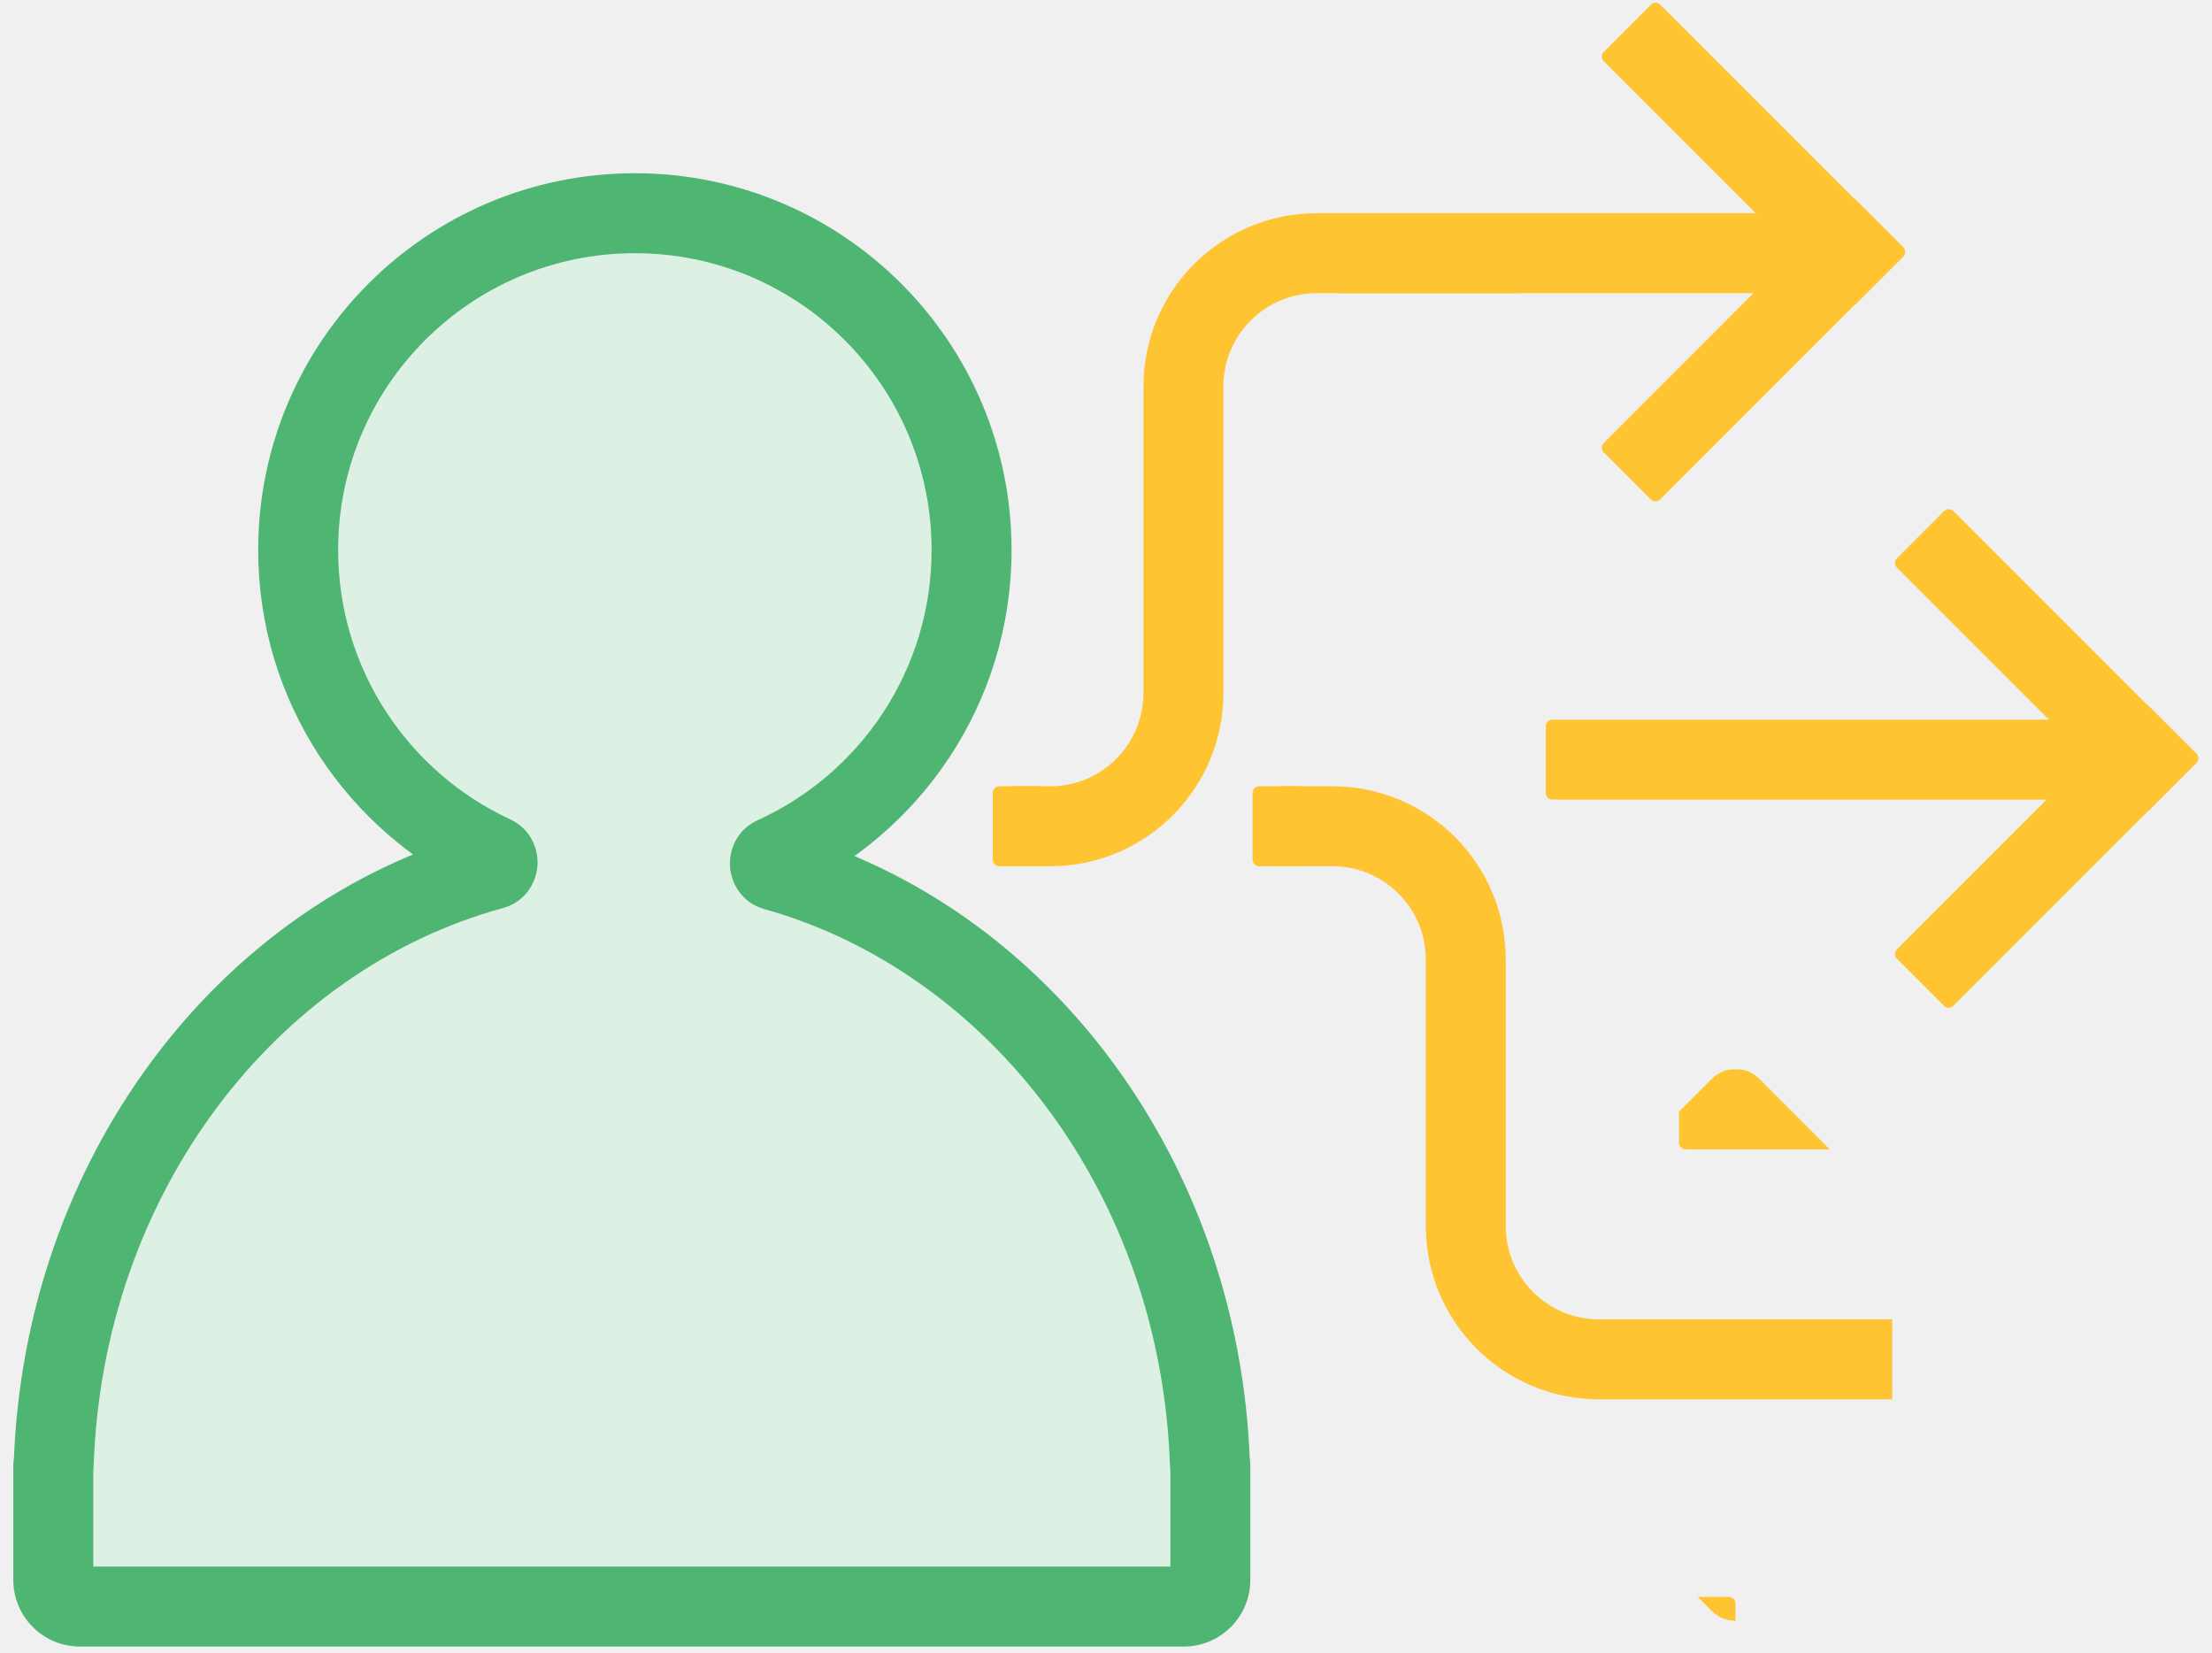
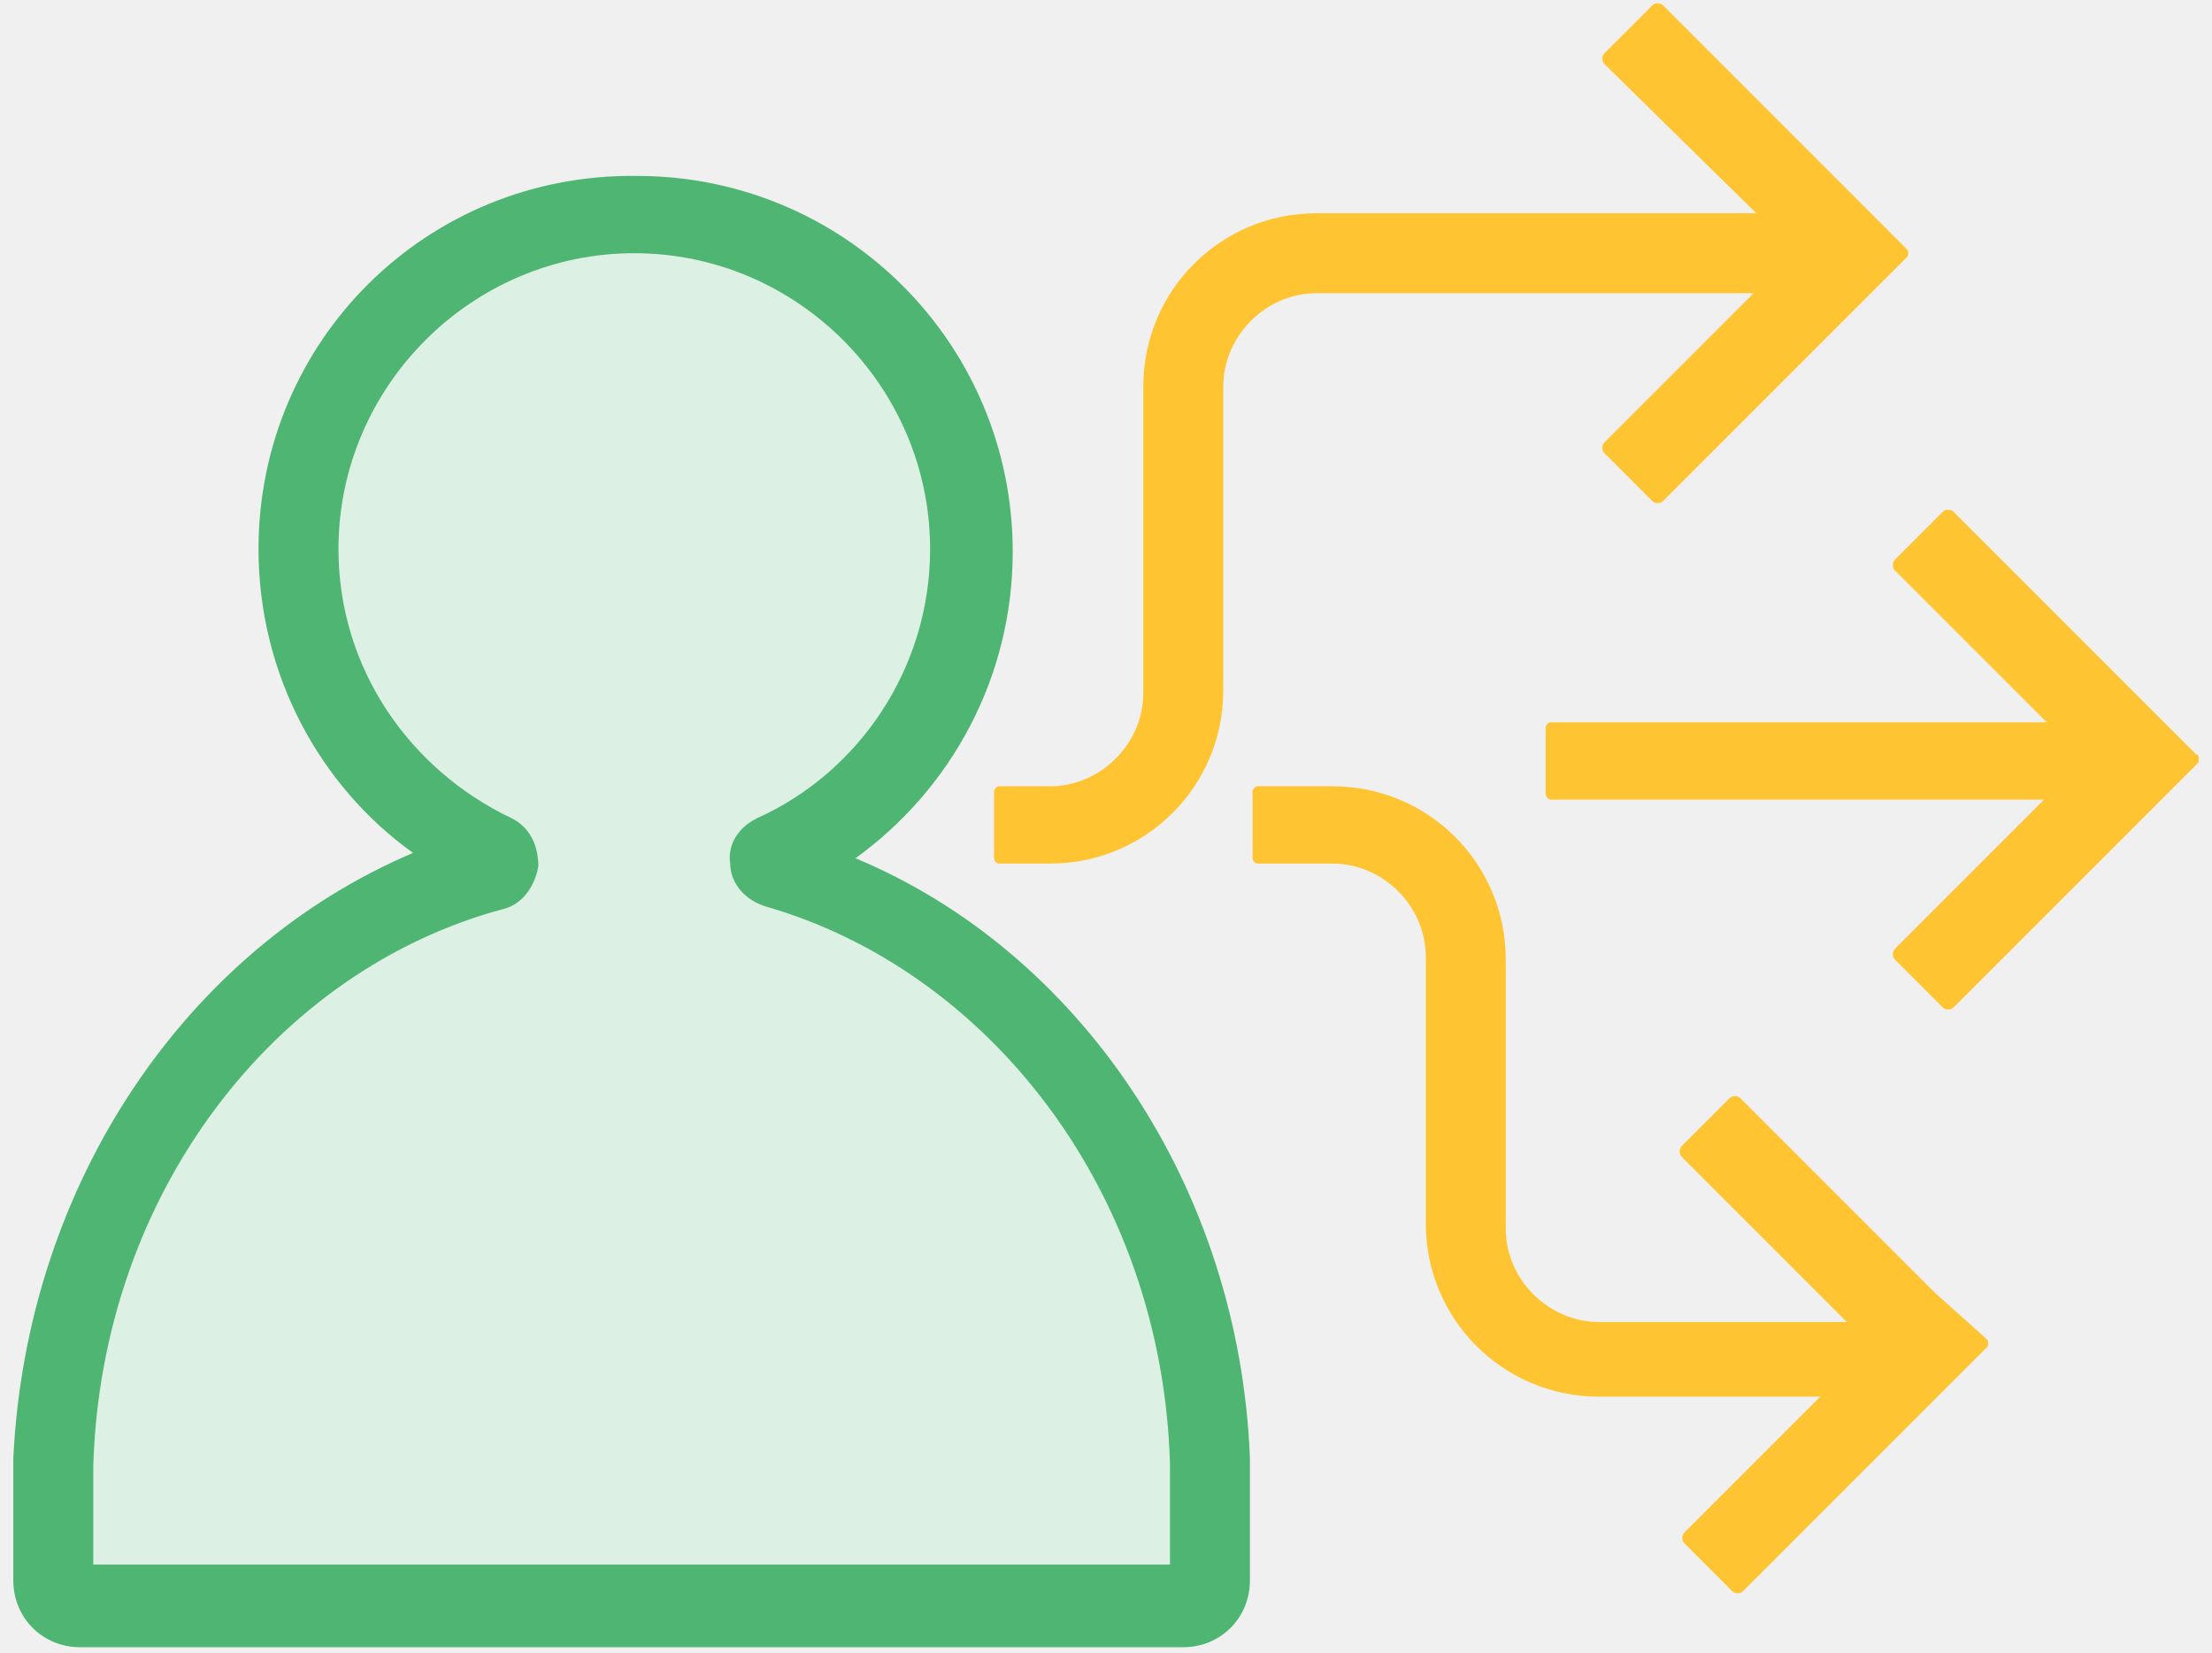
- <svg xmlns="http://www.w3.org/2000/svg" width="83" height="62" viewBox="0 0 83 62" fill="none">
-   <path fill-rule="evenodd" clip-rule="evenodd" d="M29.079 32.661C28.842 32.594 28.818 32.245 29.043 32.143C33.416 30.156 36.456 25.75 36.456 20.634C36.456 13.656 30.8 8 23.822 8C16.845 8 11.188 13.656 11.188 20.634C11.188 25.717 14.19 30.099 18.518 32.104C18.741 32.208 18.715 32.557 18.477 32.622C9.267 35.133 2.376 44.124 2.015 54.952C2.015 54.956 2.011 54.959 2.007 54.959C2.003 54.959 2 54.963 2 54.967V55.833L2 55.845L2 55.849V59.276C2 59.828 2.448 60.276 3 60.276H44.415C44.968 60.276 45.415 59.828 45.415 59.276L45.415 55.845L45.415 54.967C45.415 54.963 45.412 54.959 45.408 54.959C45.404 54.959 45.401 54.956 45.4 54.952C45.042 44.179 38.219 35.225 29.079 32.661Z" fill="#DCF0E3" />
-   <path d="M2 55.833L3.5 55.833V55.833H2ZM2 55.845L0.5 55.845L0.5 55.847L2 55.845ZM2 55.849H3.5L3.5 55.847L2 55.849ZM45.415 59.276H46.915H45.415ZM45.415 55.845L43.915 55.845V55.845H45.415ZM18.518 32.104L17.887 33.465L18.518 32.104ZM18.477 32.622L18.872 34.069L18.477 32.622ZM45.415 54.967L46.915 54.967L45.415 54.967ZM45.4 54.952L43.901 55.002L45.4 54.952ZM2.015 54.952L3.514 55.002L2.015 54.952ZM29.043 32.143L28.422 30.777L29.043 32.143ZM34.956 20.634C34.956 25.14 32.279 29.025 28.422 30.777L29.663 33.508C34.552 31.287 37.956 26.36 37.956 20.634H34.956ZM23.822 9.5C29.972 9.5 34.956 14.485 34.956 20.634H37.956C37.956 12.828 31.628 6.5 23.822 6.5V9.5ZM12.688 20.634C12.688 14.485 17.673 9.5 23.822 9.5V6.5C16.016 6.5 9.688 12.828 9.688 20.634H12.688ZM19.148 30.743C15.331 28.974 12.688 25.111 12.688 20.634H9.688C9.688 26.323 13.049 31.224 17.887 33.465L19.148 30.743ZM3.514 55.002C3.855 44.76 10.363 36.389 18.872 34.069L18.082 31.175C8.171 33.877 0.896 43.488 0.516 54.902L3.514 55.002ZM3.5 55.833V54.967H0.5V55.833H3.5ZM3.5 55.846L3.5 55.833L0.5 55.833L0.5 55.845L3.5 55.846ZM3.5 55.847L3.5 55.844L0.5 55.847L0.5 55.85L3.5 55.847ZM3.5 59.276V55.849H0.5V59.276H3.5ZM3 58.776C3.276 58.776 3.5 58.999 3.5 59.276H0.5C0.5 60.656 1.619 61.776 3 61.776V58.776ZM44.415 58.776H3V61.776H44.415V58.776ZM43.915 59.276C43.915 58.999 44.139 58.776 44.415 58.776V61.776C45.796 61.776 46.915 60.656 46.915 59.276H43.915ZM43.915 55.845L43.915 59.276H46.915L46.915 55.845H43.915ZM43.915 54.967L43.915 55.845L46.915 55.845L46.915 54.967L43.915 54.967ZM28.674 34.105C37.119 36.474 43.562 44.812 43.901 55.002L46.9 54.902C46.521 43.546 39.318 33.975 29.485 31.217L28.674 34.105ZM17.887 33.465C17.328 33.206 17.144 32.657 17.175 32.262C17.206 31.865 17.476 31.34 18.082 31.175L18.872 34.069C19.716 33.839 20.119 33.107 20.166 32.493C20.213 31.881 19.931 31.106 19.148 30.743L17.887 33.465ZM46.915 54.967C46.915 54.134 46.24 53.459 45.408 53.459V56.459C44.584 56.459 43.915 55.791 43.915 54.967L46.915 54.967ZM45.408 53.459C46.222 53.459 46.873 54.107 46.9 54.902L43.901 55.002C43.928 55.806 44.586 56.459 45.408 56.459V53.459ZM0.516 54.902C0.542 54.107 1.193 53.459 2.007 53.459V56.459C2.83 56.459 3.487 55.806 3.514 55.002L0.516 54.902ZM2.007 53.459C1.175 53.459 0.5 54.134 0.5 54.967H3.5C3.5 55.791 2.832 56.459 2.007 56.459V53.459ZM28.422 30.777C27.637 31.134 27.349 31.907 27.392 32.519C27.434 33.133 27.831 33.869 28.674 34.105L29.485 31.217C30.09 31.387 30.357 31.913 30.384 32.311C30.412 32.706 30.224 33.253 29.663 33.508L28.422 30.777Z" fill="#4FB573" />
-   <rect x="50" y="11" width="3" height="18" rx="0.25" transform="rotate(-90 50 11)" fill="#FFC432" />
-   <rect x="58" y="30" width="3" height="21" rx="0.25" transform="rotate(-90 58 30)" fill="#FFC432" />
-   <rect x="37.25" y="32.5" width="3" height="2" rx="0.25" transform="rotate(-90 37.25 32.5)" fill="#FFC432" />
-   <rect x="47" y="32.5" width="3" height="2" rx="0.25" transform="rotate(-90 47 32.5)" fill="#FFC432" />
-   <rect x="60.002" y="2.121" width="3" height="13.38" rx="0.25" transform="rotate(-45 60.002 2.12134)" fill="#FFC432" />
-   <rect x="71.002" y="21.121" width="3" height="13.38" rx="0.25" transform="rotate(-45 71.002 21.1213)" fill="#FFC432" />
-   <mask id="path-9-inside-1" fill="white">
-     <rect x="63.002" y="43.121" width="3" height="13.38" rx="0.25" transform="rotate(-45 63.002 43.1213)" />
-   </mask>
-   <rect x="63.002" y="43.121" width="3" height="13.38" rx="0.25" transform="rotate(-45 63.002 43.1213)" fill="#FFC432" stroke="#FFC432" stroke-width="2" mask="url(#path-9-inside-1)" />
-   <rect x="62.117" y="18.912" width="2.994" height="13.391" rx="0.25" transform="rotate(-135 62.1172 18.9124)" fill="#FFC432" />
-   <rect x="73.117" y="37.912" width="2.994" height="13.391" rx="0.25" transform="rotate(-135 73.1172 37.9124)" fill="#FFC432" />
-   <mask id="path-12-inside-2" fill="white">
-     <rect x="65.117" y="59.912" width="2.994" height="13.391" rx="0.25" transform="rotate(-135 65.1172 59.9124)" />
-   </mask>
-   <rect x="65.117" y="59.912" width="2.994" height="13.391" rx="0.25" transform="rotate(-135 65.1172 59.9124)" fill="#FFC432" stroke="#FFC432" stroke-width="2" mask="url(#path-12-inside-2)" />
-   <path d="M57 9.5L49.405 9.5C46.644 9.5 44.405 11.739 44.405 14.5L44.405 26C44.405 28.761 42.167 31 39.405 31L38 31" stroke="#FFC432" stroke-width="3" />
-   <path d="M71 51L60 51C57.239 51 55 48.761 55 46L55 36C55 33.239 52.761 31 50 31L48 31" stroke="#FFC432" stroke-width="3" />
+ <svg xmlns="http://www.w3.org/2000/svg" version="1.1" id="Layer_1" x="0px" y="0px" viewBox="0 0 83 62" style="enable-background:new 0 0 83 62;" xml:space="preserve">
+   <style type="text/css">
+ 	.st0{fill-rule:evenodd;clip-rule:evenodd;fill:#DCF0E3;}
+ 	.st1{fill:#4FB573;}
+ 	.st2{fill:#FFC432;}
+ </style>
+   <path class="st0" d="M29.1,32.7c-0.2-0.1-0.3-0.4,0-0.5c4.4-2,7.4-6.4,7.4-11.5c0-7-5.7-12.6-12.6-12.6s-12.6,5.7-12.6,12.6  c0,5.1,3,9.5,7.3,11.5c0.2,0.1,0.2,0.5,0,0.5C9.3,35.1,2.4,44.1,2,55c0,0,0,0,0,0c0,0,0,0,0,0v0.9v0v0v3.4c0,0.6,0.4,1,1,1h41.4  c0.6,0,1-0.4,1-1v-3.4V55c0,0,0,0,0,0c0,0,0,0,0,0C45,44.2,38.2,35.2,29.1,32.7z" />
+   <path class="st1" d="M46.9,54.7c-0.4-10.2-6.4-19-14.8-22.5c3.6-2.6,5.9-6.8,5.9-11.5c0-7.8-6.3-14.1-14.1-14.1  C16,6.5,9.7,12.8,9.7,20.6c0,4.7,2.3,8.9,5.8,11.4C7,35.6,1,44.4,0.5,54.7c0,0.1,0,0.2,0,0.3v0.9v0v0v0l1.4,0H2l-1.5,0v0v0v3.4  c0,1.4,1.1,2.5,2.5,2.5h41.4c1.4,0,2.5-1.1,2.5-2.5v-3.4V55C46.9,54.9,46.9,54.8,46.9,54.7z M43.9,55.8v2.9H3.5v-2.9v0v0v0v0v0v-0.7  c0,0,0-0.1,0-0.1c0.3-10.2,6.8-18.6,15.4-20.9c0.8-0.2,1.2-1,1.3-1.6c0-0.6-0.2-1.4-1-1.8c-3.8-1.8-6.5-5.6-6.5-10.1  c0-6.1,5-11.1,11.1-11.1c6.1,0,11.1,5,11.1,11.1c0,4.5-2.7,8.4-6.5,10.1c-0.8,0.4-1.1,1.1-1,1.7c0,0.6,0.4,1.3,1.3,1.6  c8.4,2.4,14.9,10.7,15.2,20.9c0,0,0,0.1,0,0.1V55.8z" />
+   <g>
+     <path class="st2" d="M82.4,28.3l-1.8-1.8c0,0,0,0,0,0l-7.3-7.3c-0.1-0.1-0.3-0.1-0.4,0l-1.8,1.8c-0.1,0.1-0.1,0.3,0,0.4l5.7,5.7   H58.2c-0.1,0-0.2,0.1-0.2,0.2v2.5c0,0.1,0.1,0.2,0.2,0.2h18.5l-5.6,5.6c-0.1,0.1-0.1,0.3,0,0.4l1.8,1.8c0.1,0.1,0.3,0.1,0.4,0   l7.3-7.3c0,0,0,0,0,0l1.8-1.8c0.1-0.1,0.1-0.1,0.1-0.2C82.5,28.4,82.5,28.3,82.4,28.3z" />
+     <path class="st2" d="M72.6,48.5C72.6,48.5,72.6,48.5,72.6,48.5l-7.3-7.3c-0.1-0.1-0.3-0.1-0.4,0l-1.8,1.8c-0.1,0.1-0.1,0.3,0,0.4   l6.2,6.2H60c-1.9,0-3.5-1.6-3.5-3.5V36c0-3.6-2.9-6.5-6.5-6.5h-1.2H48h-0.8c-0.1,0-0.2,0.1-0.2,0.2v2.5c0,0.1,0.1,0.2,0.2,0.2H48   h0.8H50c1.9,0,3.5,1.6,3.5,3.5v10c0,3.6,2.9,6.5,6.5,6.5h8.3l-5.1,5.1c-0.1,0.1-0.1,0.3,0,0.4l1.8,1.8c0.1,0.1,0.3,0.1,0.4,0   l7.3-7.3c0,0,0,0,0,0l1.8-1.8c0.1-0.1,0.1-0.1,0.1-0.2c0-0.1,0-0.1-0.1-0.2L72.6,48.5z" />
+     <path class="st2" d="M50.2,11H57h8.8l-5.6,5.6c-0.1,0.1-0.1,0.3,0,0.4l1.8,1.8c0.1,0.1,0.3,0.1,0.4,0l7.3-7.3c0,0,0,0,0,0l1.8-1.8   c0.1-0.1,0.1-0.1,0.1-0.2c0-0.1,0-0.1-0.1-0.2l-1.8-1.8c0,0,0,0,0,0l-7.3-7.3c-0.1-0.1-0.3-0.1-0.4,0l-1.8,1.8   c-0.1,0.1-0.1,0.3,0,0.4L65.9,8H57h-6.8h-0.8c-3.6,0-6.5,2.9-6.5,6.5V26c0,1.9-1.6,3.5-3.5,3.5H39h-1h-0.5c-0.1,0-0.2,0.1-0.2,0.2   v2.5c0,0.1,0.1,0.2,0.2,0.2H38h1h0.4c3.6,0,6.5-2.9,6.5-6.5V14.5c0-1.9,1.6-3.5,3.5-3.5H50.2z" />
+   </g>
</svg>
